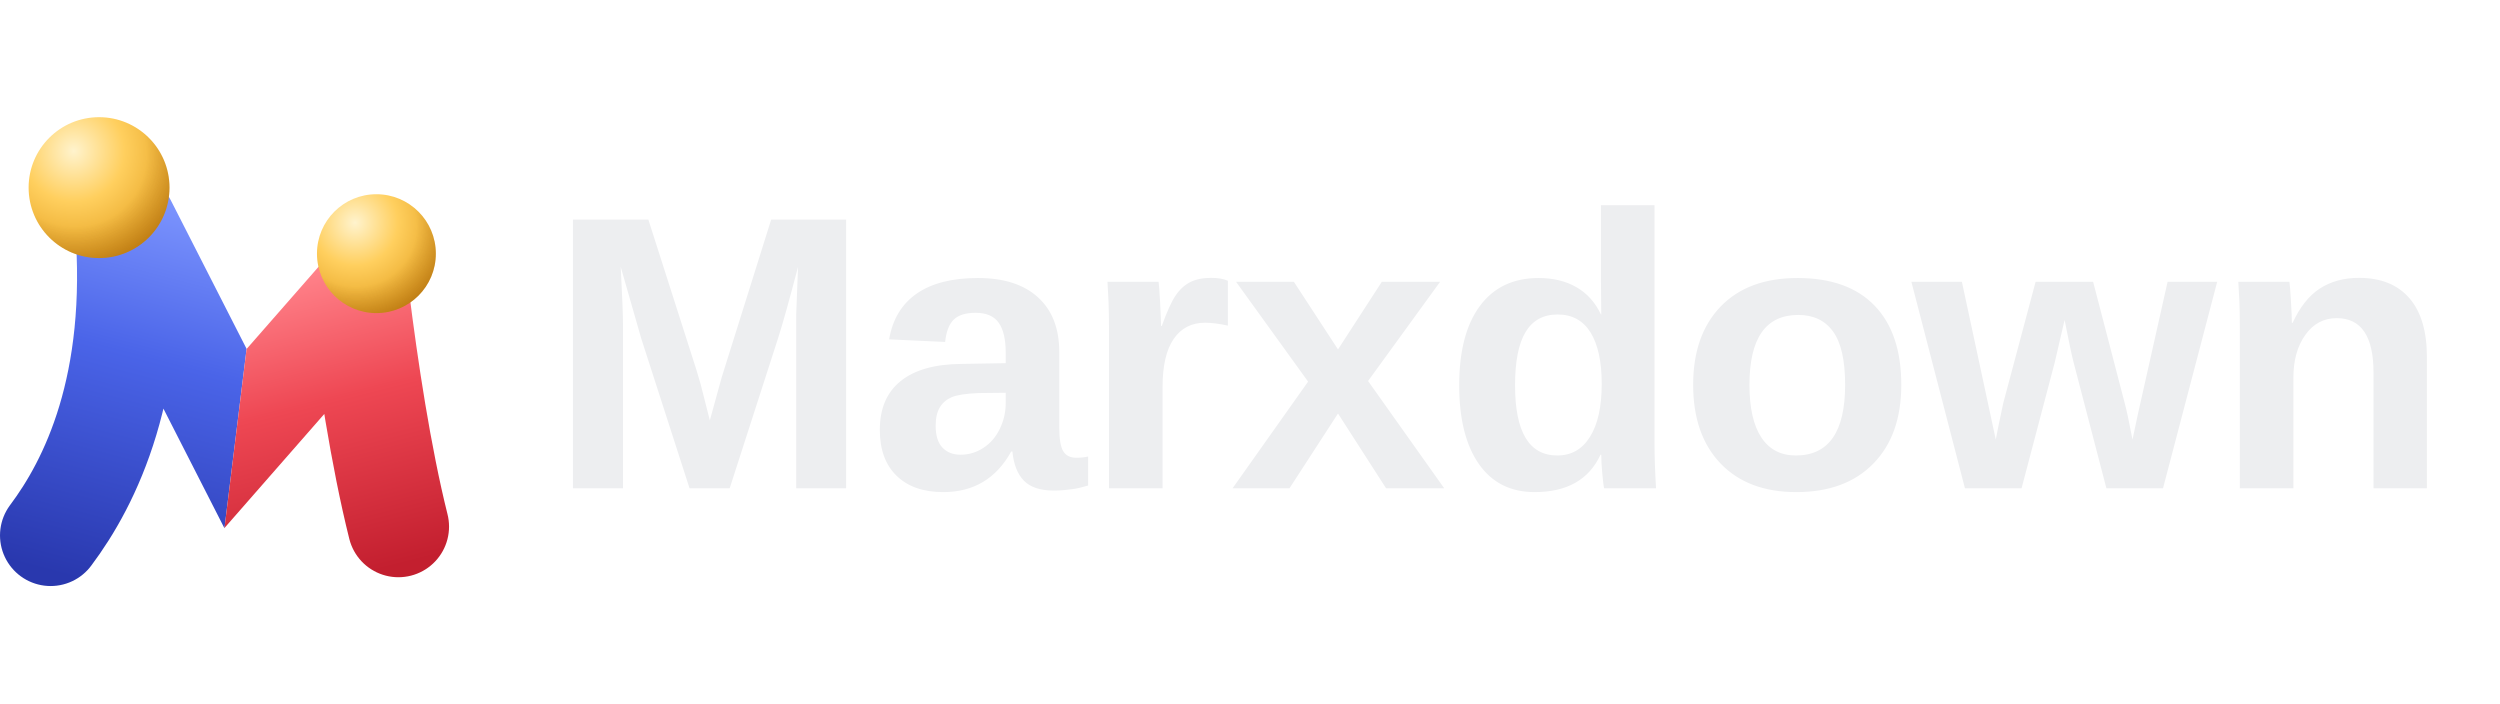
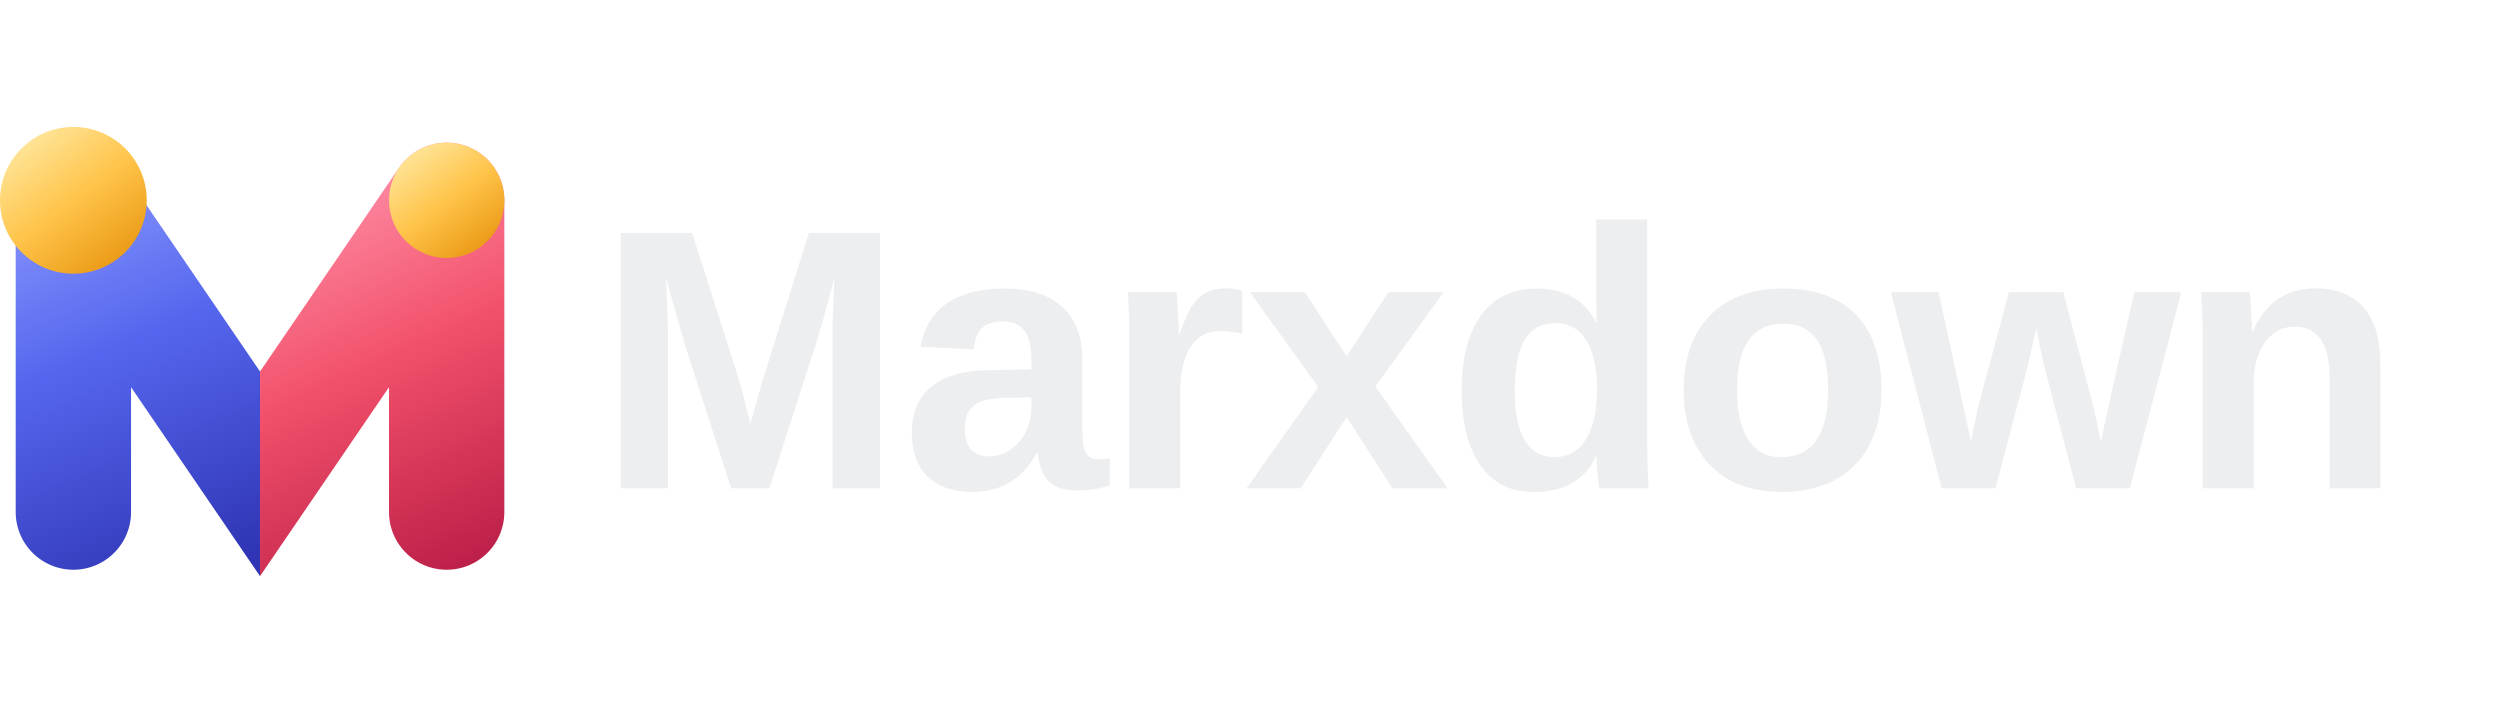
<svg xmlns="http://www.w3.org/2000/svg" viewBox="0 0 256 72" width="256" height="72" role="img" aria-label="Marxdown">
  <defs>
    <clipPath id="cw">
-       <path d="M185 -241 L 87 553 L -500 553 L -500 -241 Z" />
+       <rect x="-64" y="-64" width="192" height="384" />
    </clipPath>
    <clipPath id="ce">
-       <path d="M185 -241 L 87 553 L 700 553 L 700 -241 Z" />
+       <rect x="128" y="-64" width="192" height="384" />
    </clipPath>
-     <linearGradient id="b" gradientUnits="userSpaceOnUse" x1="92" y1="40" x2="46" y2="215">
-       <stop offset="0" stop-color="#7f97ff" />
-       <stop offset="0.42" stop-color="#4a64e8" />
-       <stop offset="1" stop-color="#2938ae" />
+     <linearGradient id="b" gradientUnits="userSpaceOnUse" x1="48" y1="54" x2="112" y2="206">
+       <stop offset="0" stop-color="#8e9dff" />
+       <stop offset="0.45" stop-color="#5566ee" />
+       <stop offset="1" stop-color="#2f35b4" />
    </linearGradient>
-     <linearGradient id="r" gradientUnits="userSpaceOnUse" x1="182" y1="78" x2="216" y2="212">
-       <stop offset="0" stop-color="#ff8189" />
-       <stop offset="0.42" stop-color="#ee4753" />
-       <stop offset="1" stop-color="#c31f2f" />
+     <linearGradient id="r" gradientUnits="userSpaceOnUse" x1="146" y1="62" x2="212" y2="208">
+       <stop offset="0" stop-color="#ff8fa8" />
+       <stop offset="0.45" stop-color="#f2506a" />
+       <stop offset="1" stop-color="#b81c46" />
    </linearGradient>
-     <radialGradient id="y" cx="0.32" cy="0.24" r="0.9">
-       <stop offset="0" stop-color="#fff3cd" />
-       <stop offset="0.4" stop-color="#ffcf5e" />
-       <stop offset="1" stop-color="#dd9410" />
-     </radialGradient>
-     <radialGradient id="ysh" cx="0.33" cy="0.27" r="0.92">
-       <stop offset="0.55" stop-color="#6b3200" stop-opacity="0" />
-       <stop offset="1" stop-color="#6b3200" stop-opacity="0.42" />
-     </radialGradient>
+     <linearGradient id="y" x1="0.14" y1="0.02" x2="0.86" y2="0.98">
+       <stop offset="0" stop-color="#ffe9a3" />
+       <stop offset="0.5" stop-color="#ffc44a" />
+       <stop offset="1" stop-color="#e8940e" />
+     </linearGradient>
  </defs>
-   <g transform="translate(0 12) scale(0.2254) translate(-29 -10)">
-     <g clip-path="url(#cw)">
-       <path d="M52 200 C 70 176, 92 132, 86 58 L 163.3 209.5" fill="none" stroke="url(#b)" stroke-width="46" stroke-linecap="round" stroke-linejoin="round" />
+   <g transform="translate(0 13) scale(0.276) translate(-31.53 -41.67)">
+     <g fill="none" stroke-width="42.8" stroke-linecap="round" stroke-linejoin="round">
+       <path d="M58.75 184.55 L58.75 68.89 L158 214.33" stroke="url(#b)" clip-path="url(#cw)" />
+       <path d="M197.25 184.55 L197.25 68.89 L98 214.33" stroke="url(#r)" clip-path="url(#ce)" />
    </g>
-     <g clip-path="url(#ce)">
-       <path d="M96.5 201.1 L 192 92 C 196 124, 202 164, 210 196" fill="none" stroke="url(#r)" stroke-width="46" stroke-linecap="round" stroke-linejoin="round" />
-     </g>
-     <circle cx="74" cy="42" r="32" fill="url(#y)" />
-     <circle cx="74" cy="42" r="32" fill="url(#ysh)" />
-     <circle cx="200" cy="72" r="27" fill="url(#y)" />
-     <circle cx="200" cy="72" r="27" fill="url(#ysh)" />
+     <circle cx="58.75" cy="68.89" r="27.22" fill="url(#y)" />
+     <circle cx="197.25" cy="68.89" r="21.4" fill="url(#y)" />
  </g>
-   <text x="56" y="50" font-family="'Segoe UI Variable Display', 'Segoe UI', system-ui, -apple-system, 'Helvetica Neue', Arial, sans-serif" font-size="40" font-weight="650" letter-spacing="-0.4" fill="#edeef0">Marxdown</text>
+   <text x="61" y="50" font-family="'Segoe UI Variable Display', 'Segoe UI', system-ui, -apple-system, 'Helvetica Neue', Arial, sans-serif" font-size="38" font-weight="650" letter-spacing="-0.4" fill="#edeef0">Marxdown</text>
</svg>
